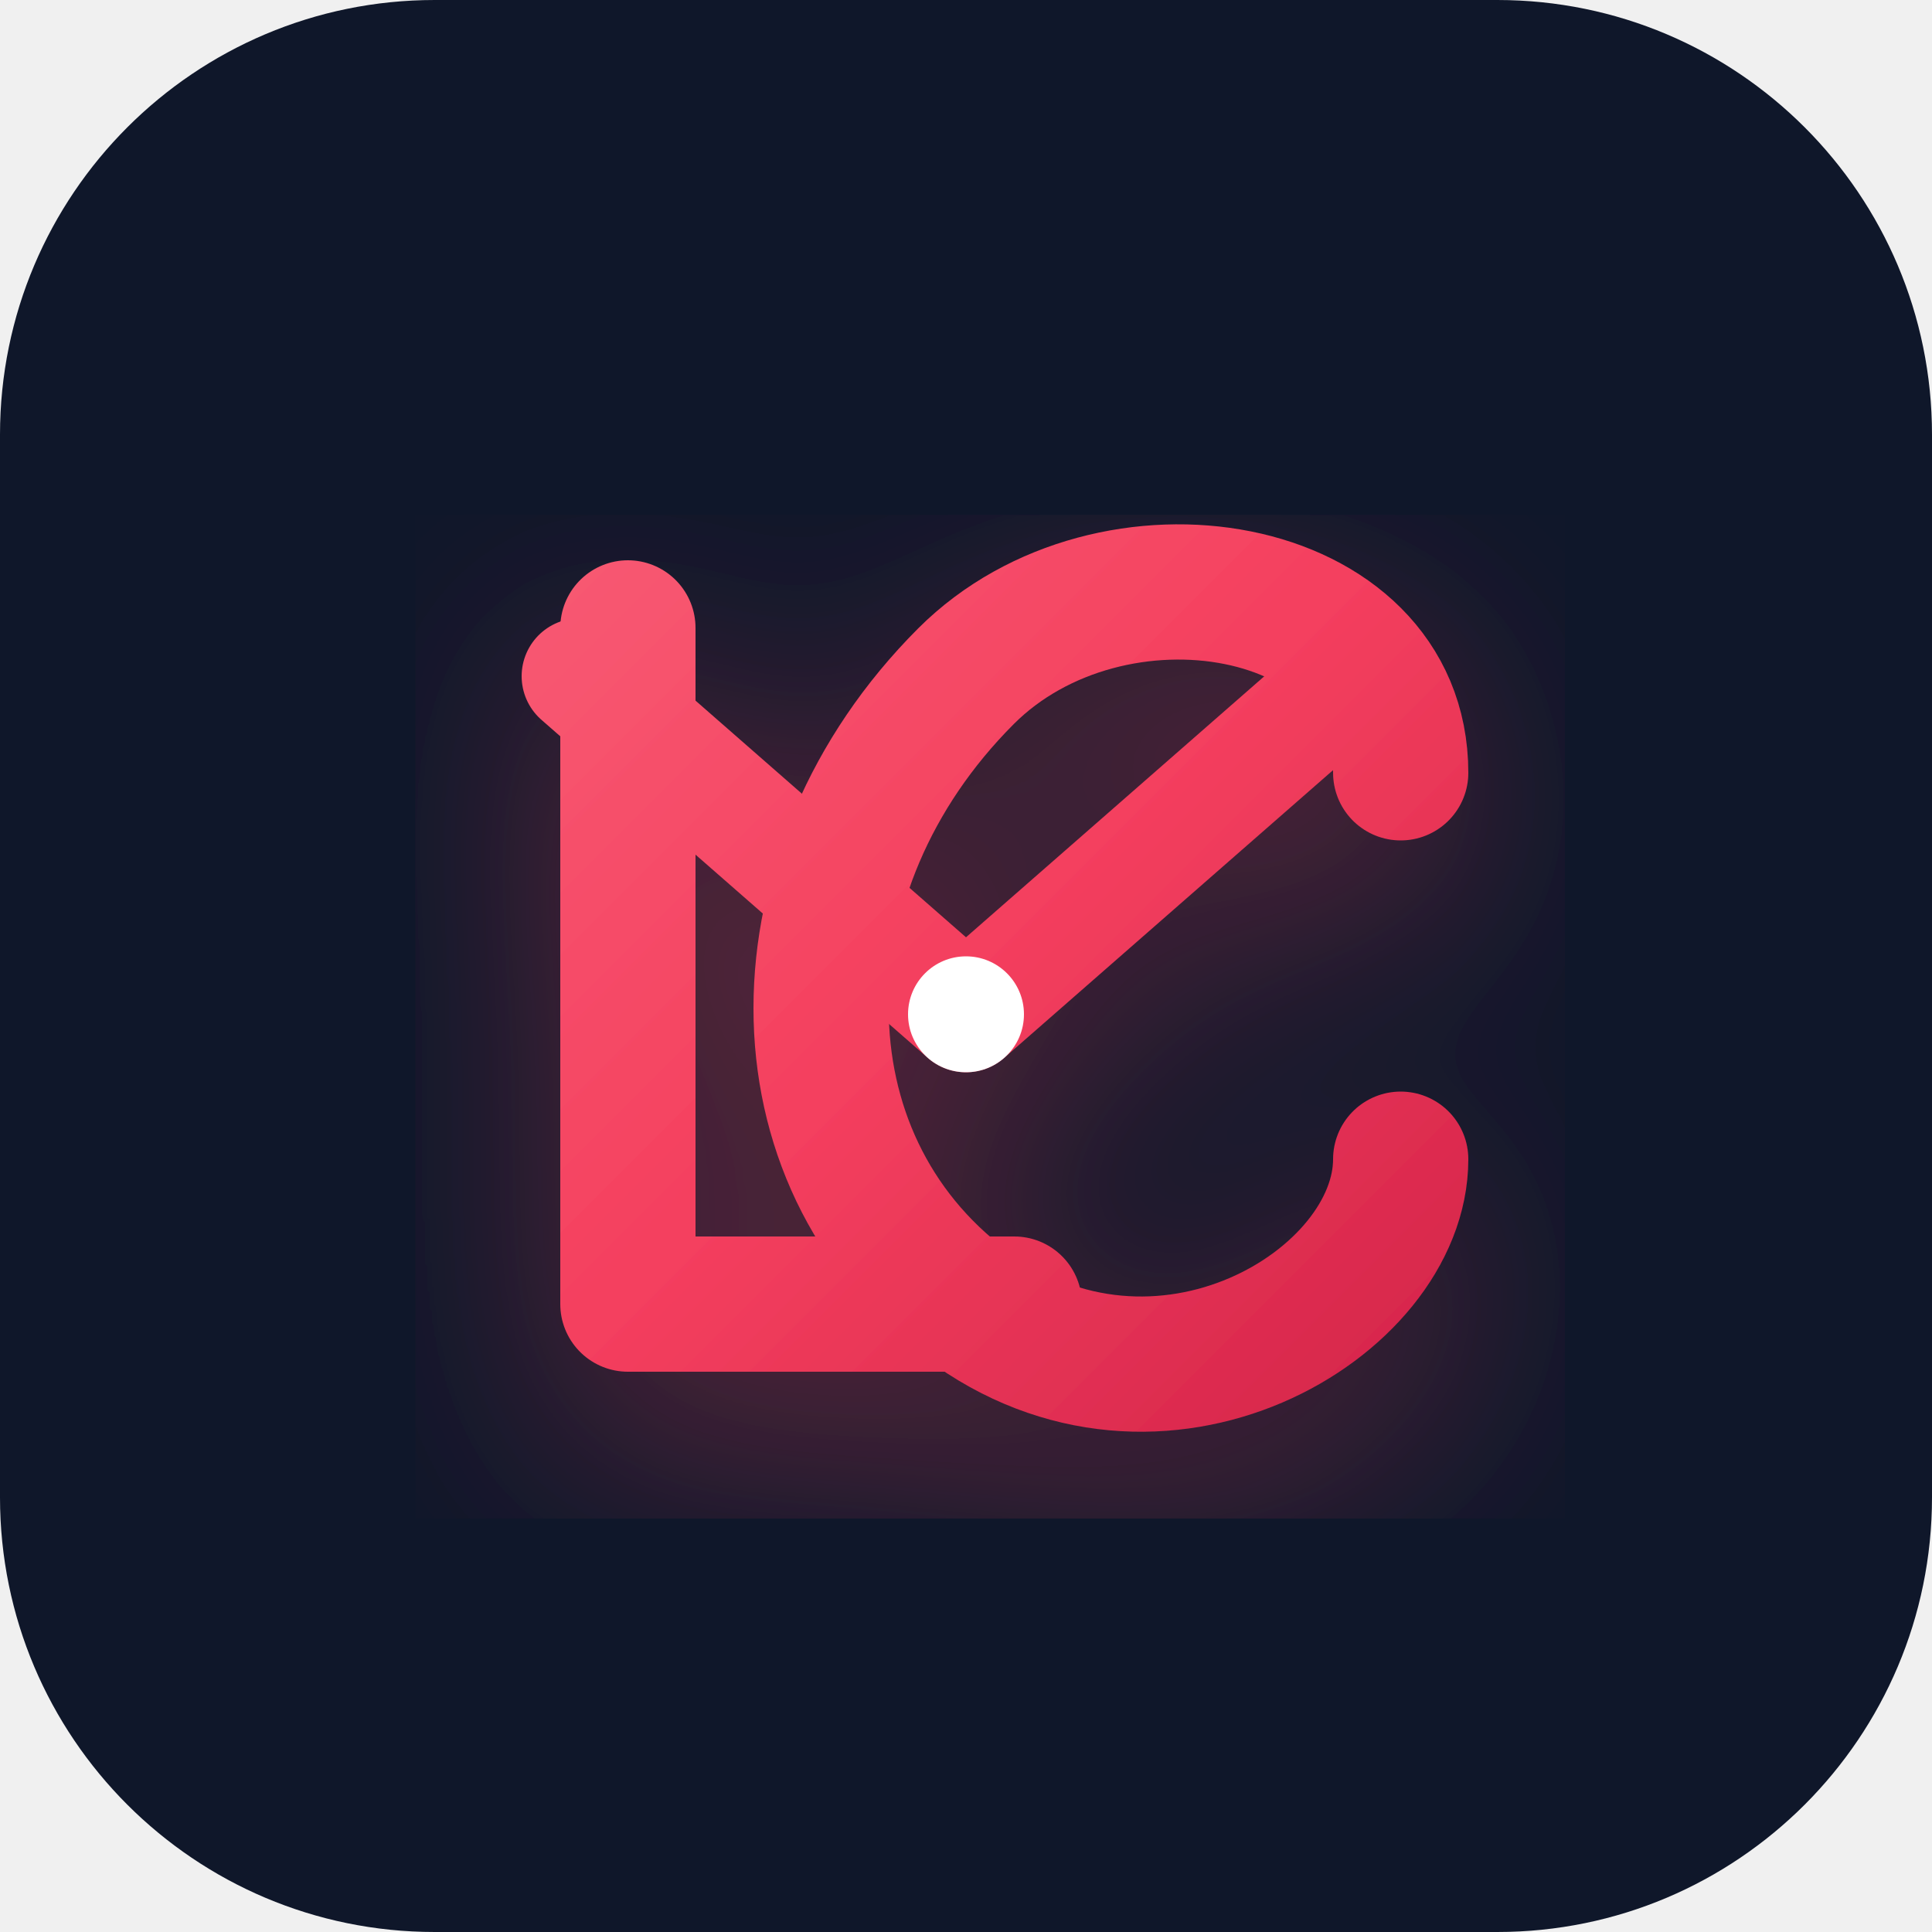
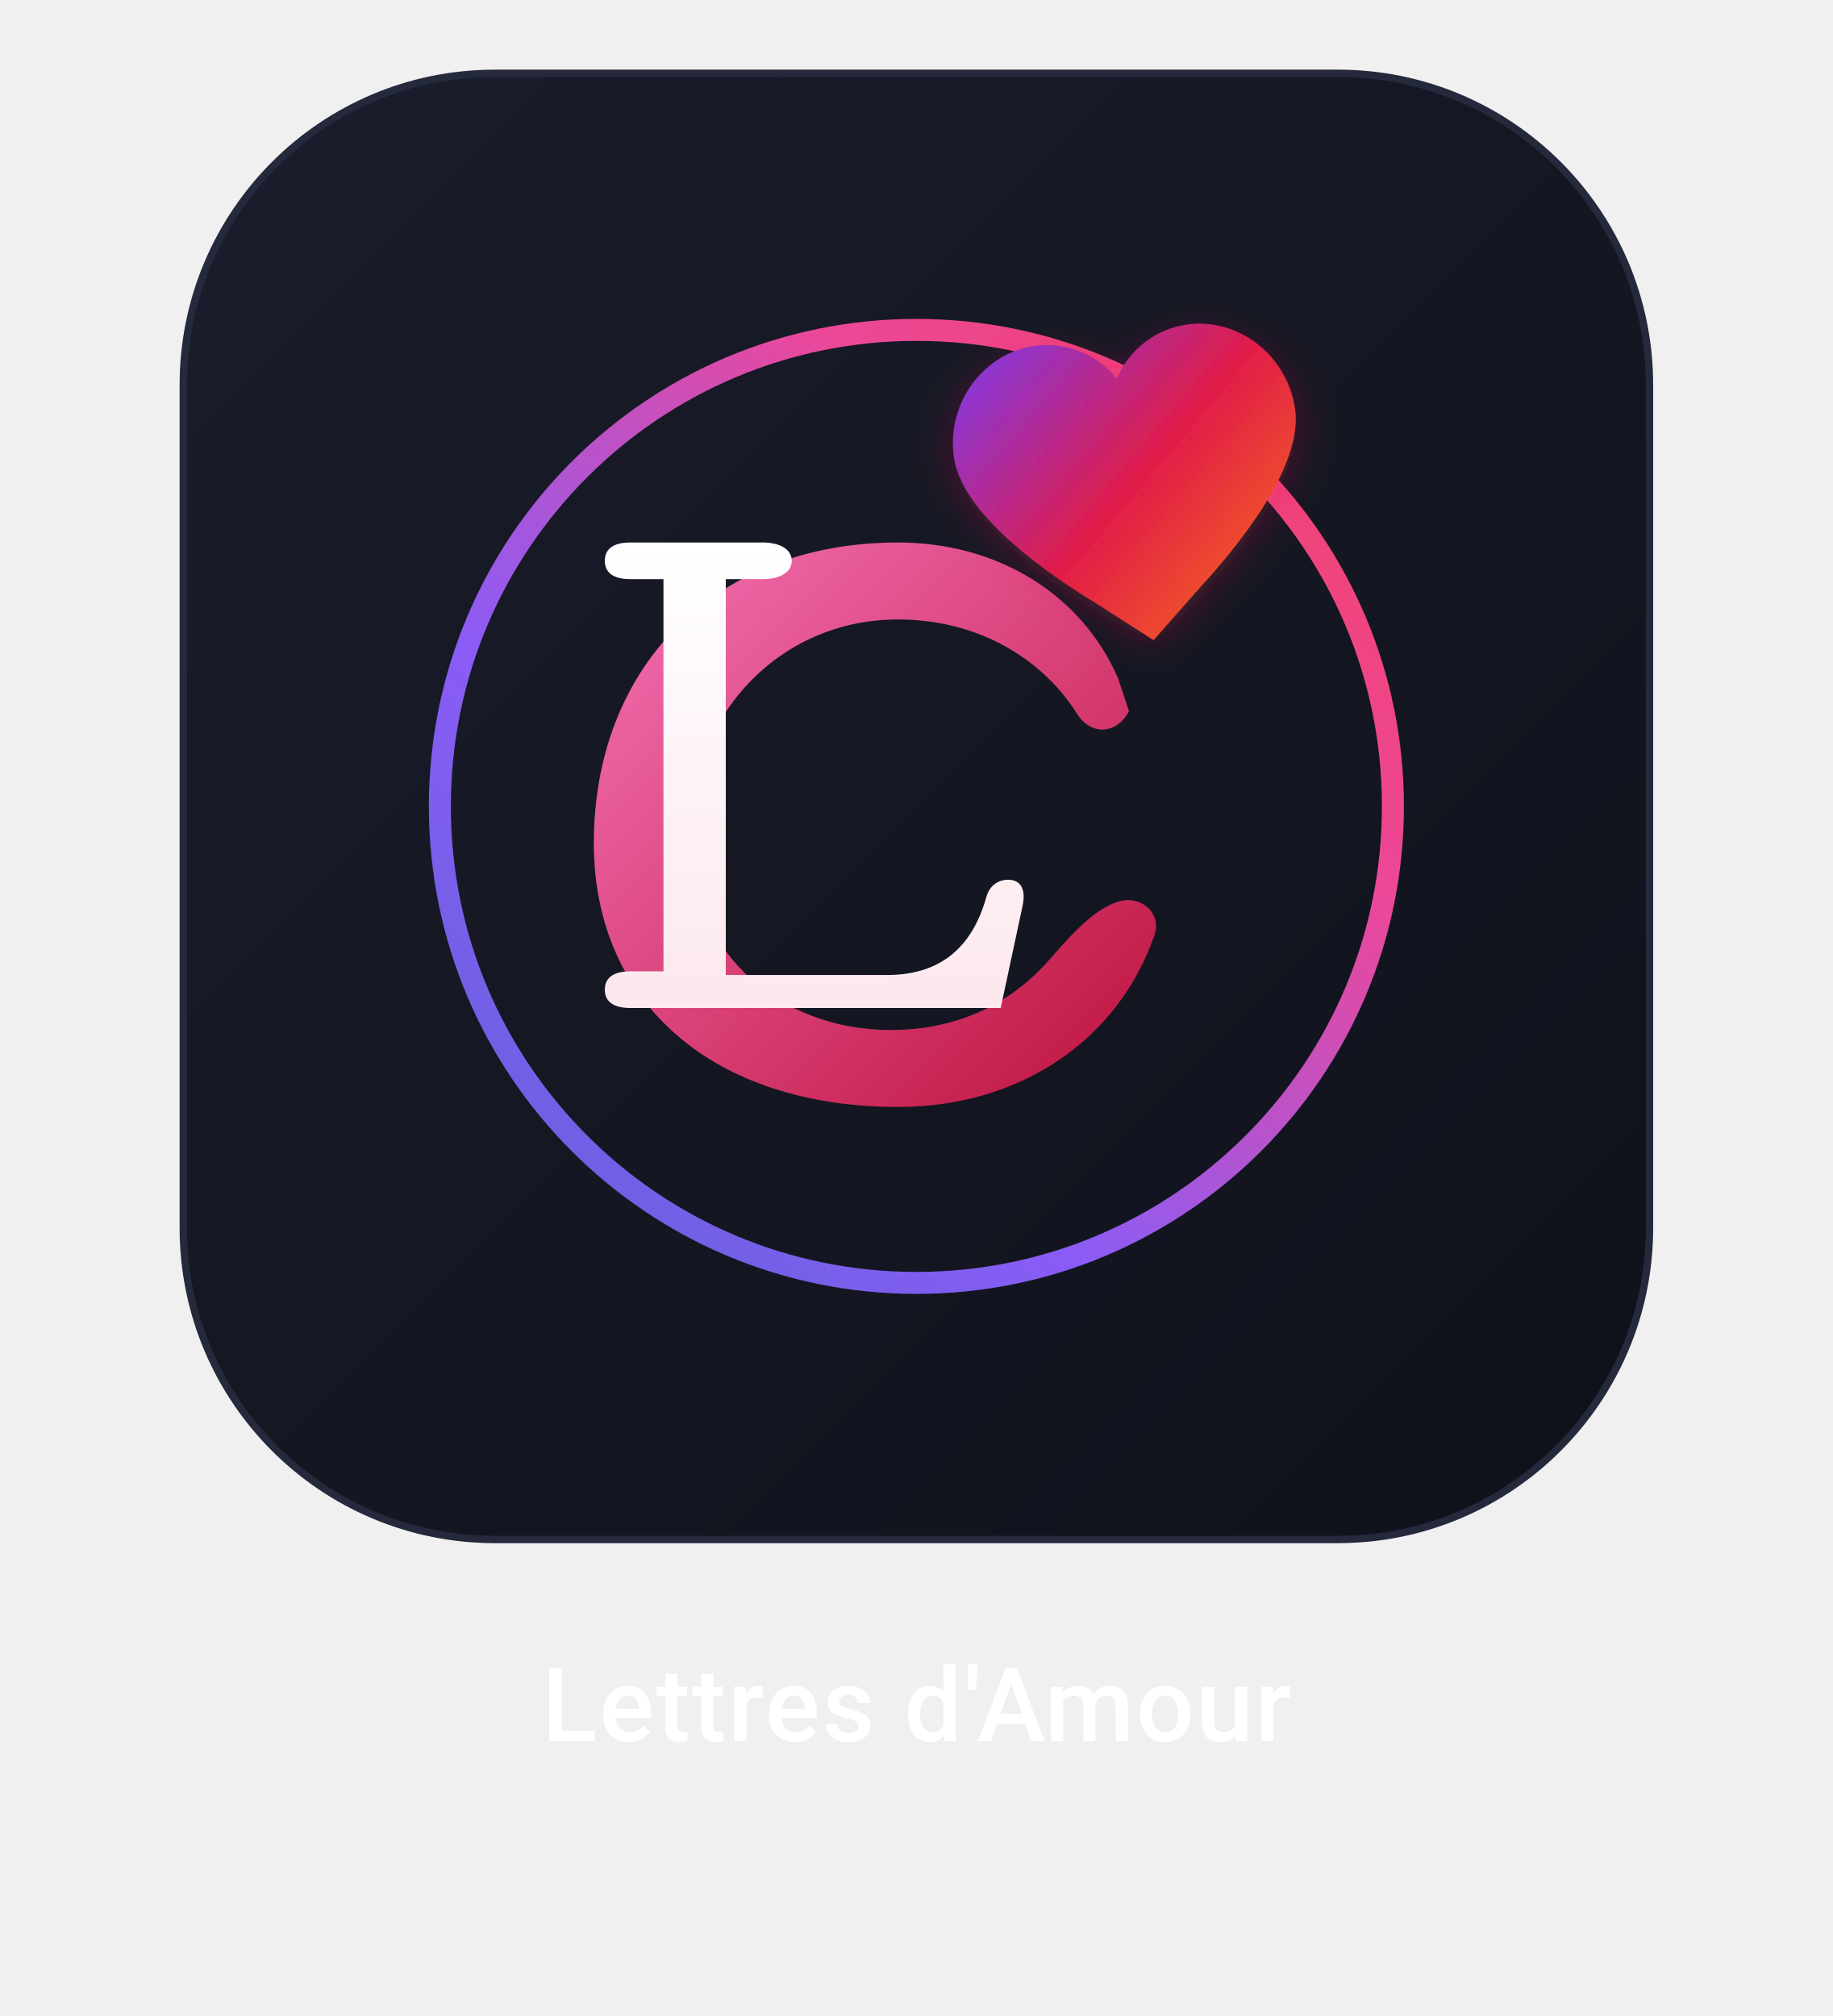
- <svg xmlns="http://www.w3.org/2000/svg" width="120" height="120" viewBox="0 0 200 200" fill="none">
+ <svg xmlns="http://www.w3.org/2000/svg" viewBox="0 0 500 550" width="100%" height="100%">
  <defs>
-     <linearGradient id="lc-gradient" x1="20" y1="20" x2="180" y2="180" gradientUnits="userSpaceOnUse">
-       <stop offset="0%" stop-color="#fb7185" />
-       <stop offset="50%" stop-color="#f43f5e" />
+     <linearGradient id="bgGrad" x1="0%" y1="0%" x2="100%" y2="100%">
+       <stop offset="0%" stop-color="#1a1d2b" />
+       <stop offset="100%" stop-color="#0f111a" />
+     </linearGradient>
+     <linearGradient id="ringGrad" x1="0%" y1="100%" x2="100%" y2="0%">
+       <stop offset="0%" stop-color="#5c63d8" />
+       <stop offset="35%" stop-color="#8b5cf6" />
+       <stop offset="70%" stop-color="#ec4899" />
+       <stop offset="100%" stop-color="#f43f5e" />
+     </linearGradient>
+     <linearGradient id="heartGrad" x1="0%" y1="0%" x2="100%" y2="100%">
+       <stop offset="0%" stop-color="#7c3aed" />
+       <stop offset="50%" stop-color="#e11d48" />
+       <stop offset="100%" stop-color="#f97316" />
+     </linearGradient>
+     <linearGradient id="lGrad" x1="0%" y1="0%" x2="0%" y2="100%">
+       <stop offset="0%" stop-color="#ffffff" />
+       <stop offset="100%" stop-color="#fce8ed" />
+     </linearGradient>
+     <linearGradient id="cGrad" x1="0%" y1="0%" x2="100%" y2="100%">
+       <stop offset="0%" stop-color="#f472b6" />
      <stop offset="100%" stop-color="#be123c" />
    </linearGradient>
    <filter id="glow" x="-20%" y="-20%" width="140%" height="140%">
-       <feDropShadow dx="0" dy="8" stdDeviation="12" flood-color="#f43f5e" flood-opacity="0.35" />
+       <feDropShadow dx="0" dy="2" stdDeviation="5" flood-color="#e11d48" flood-opacity="0.3" />
    </filter>
  </defs>
-   <rect width="200" height="200" rx="45" fill="#0f172a" />
-   <g filter="url(#glow)">
-     <path d="M60 70 L100 105 L140 70" stroke="url(#lc-gradient)" stroke-width="12" stroke-linecap="round" stroke-linejoin="round" />
-     <path d="M65 65 V135 H105" stroke="url(#lc-gradient)" stroke-width="14" stroke-linecap="round" stroke-linejoin="round" />
-     <path d="M145 80 C145 60, 115 55, 100 70 C80 90, 80 120, 100 135 C120 150, 145 135, 145 120" stroke="url(#lc-gradient)" stroke-width="14" stroke-linecap="round" />
-     <circle cx="100" cy="105" r="6" fill="#ffffff" />
+   <rect x="50" y="20" width="400" height="400" rx="85" ry="85" fill="url(#bgGrad)" stroke="#25293c" stroke-width="2" />
+   <circle cx="250" cy="220" r="130" fill="none" stroke="url(#ringGrad)" stroke-width="6" />
+   <path d="M 305 185            C 295 162 272 148 245 148            C 195 148 162 182 162 230            C 162 274 195 302 245 302            C 278 302 305 284 315 255            C 317 249 311 244 305 246            C 299 248 294 253 287 261            C 276 274 261 281 243 281            C 212 281 188 259 188 228            C 188 196 212 169 245 169            C 266 169 284 179 294 195            C 298 201 305 200 308 194 Z" fill="url(#cGrad)" />
+   <path d="M 172 148            L 208 148            C 213 148 216 150 216 153            C 216 156 213 158 208 158            L 198 158            L 198 266            L 242 266            C 256 266 265 259 269 245            C 270 241 273 240 275 240            C 278 240 280 242 279 247            L 273 275            L 172 275            C 167 275 165 273 165 270            C 165 267 167 265 172 265            L 181 265            L 181 158            L 172 158            C 167 158 165 156 165 153            C 165 150 167 148 172 148 Z" fill="url(#lGrad)" />
+   <g transform="rotate(-8 295 135)">
+     <path d="M 295 165              C 289 160 262 138 262 120              C 262 105 274 93 288 93              C 297 93 305 98 309 105              C 313 98 321 93 330 93              C 344 93 356 105 356 120              C 356 138 329 160 323 165              L 309 177 Z" fill="url(#heartGrad)" filter="url(#glow)" />
  </g>
+   <text x="250" y="475" text-anchor="middle" fill="#ffffff" font-family="-apple-system, BlinkMacSystemFont, 'Segoe UI', Roboto, sans-serif" font-size="28" font-weight="500" letter-spacing="0.5">Lettres d'Amour</text>
</svg>
